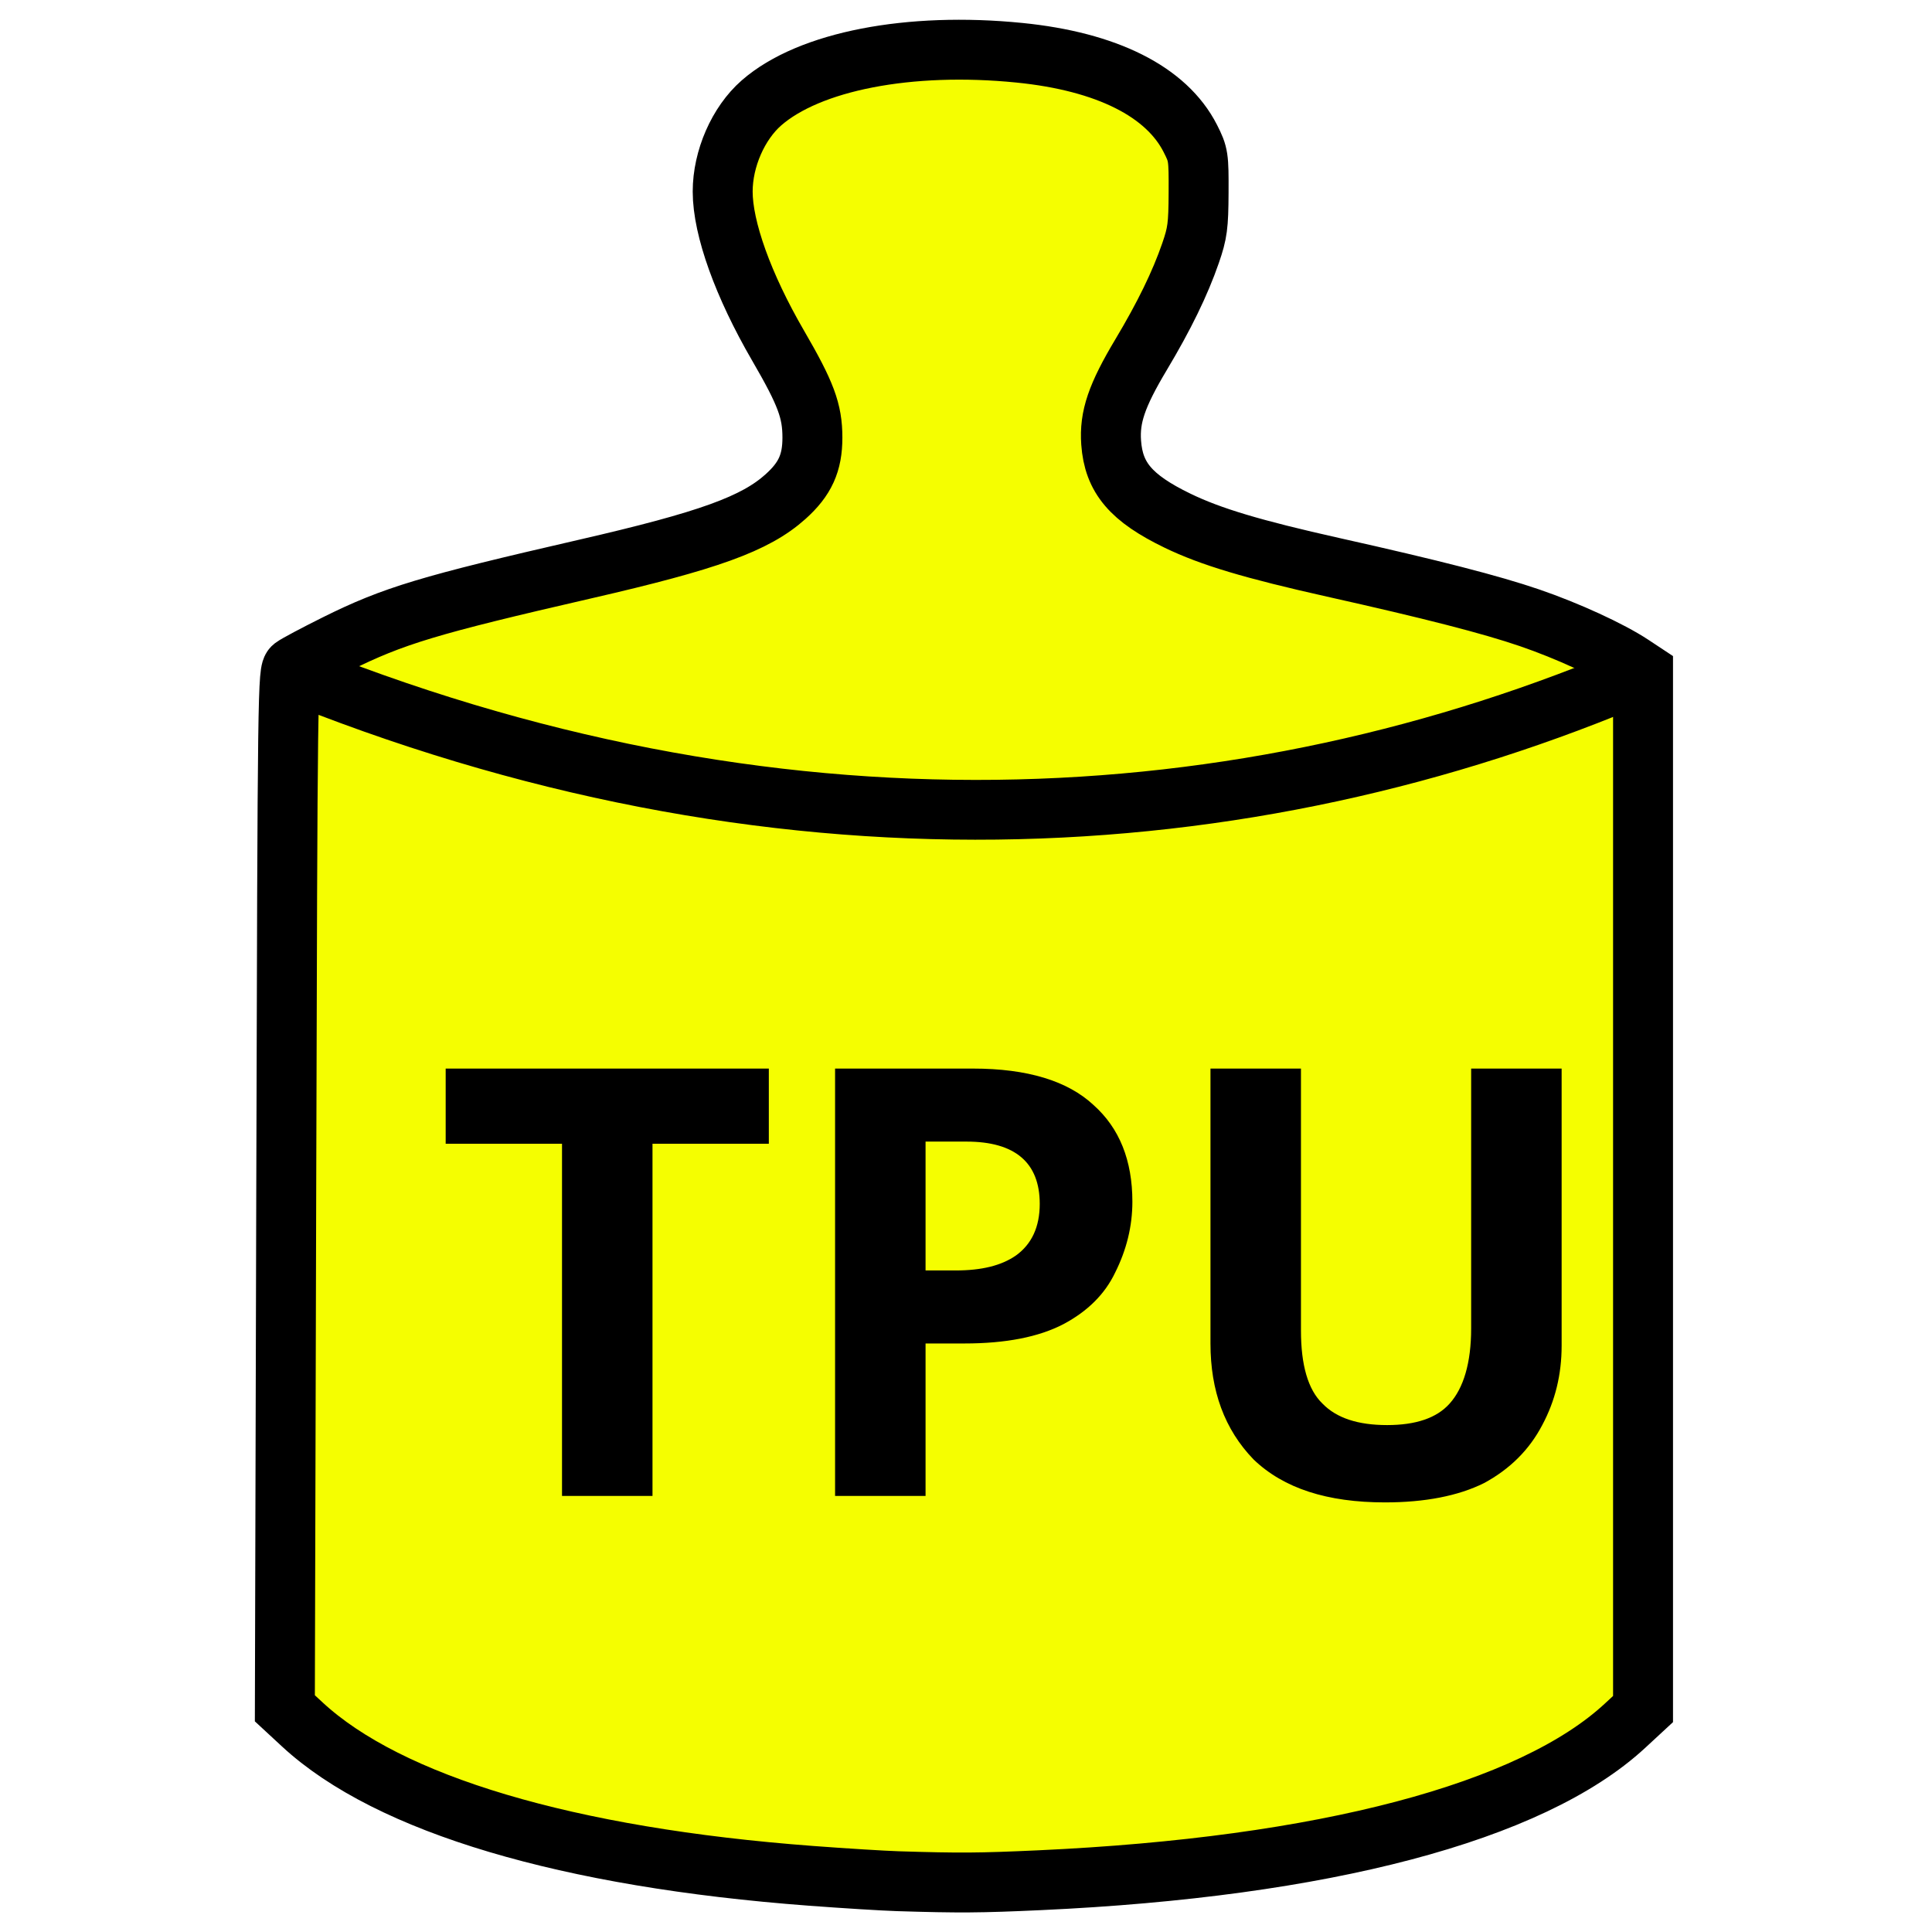
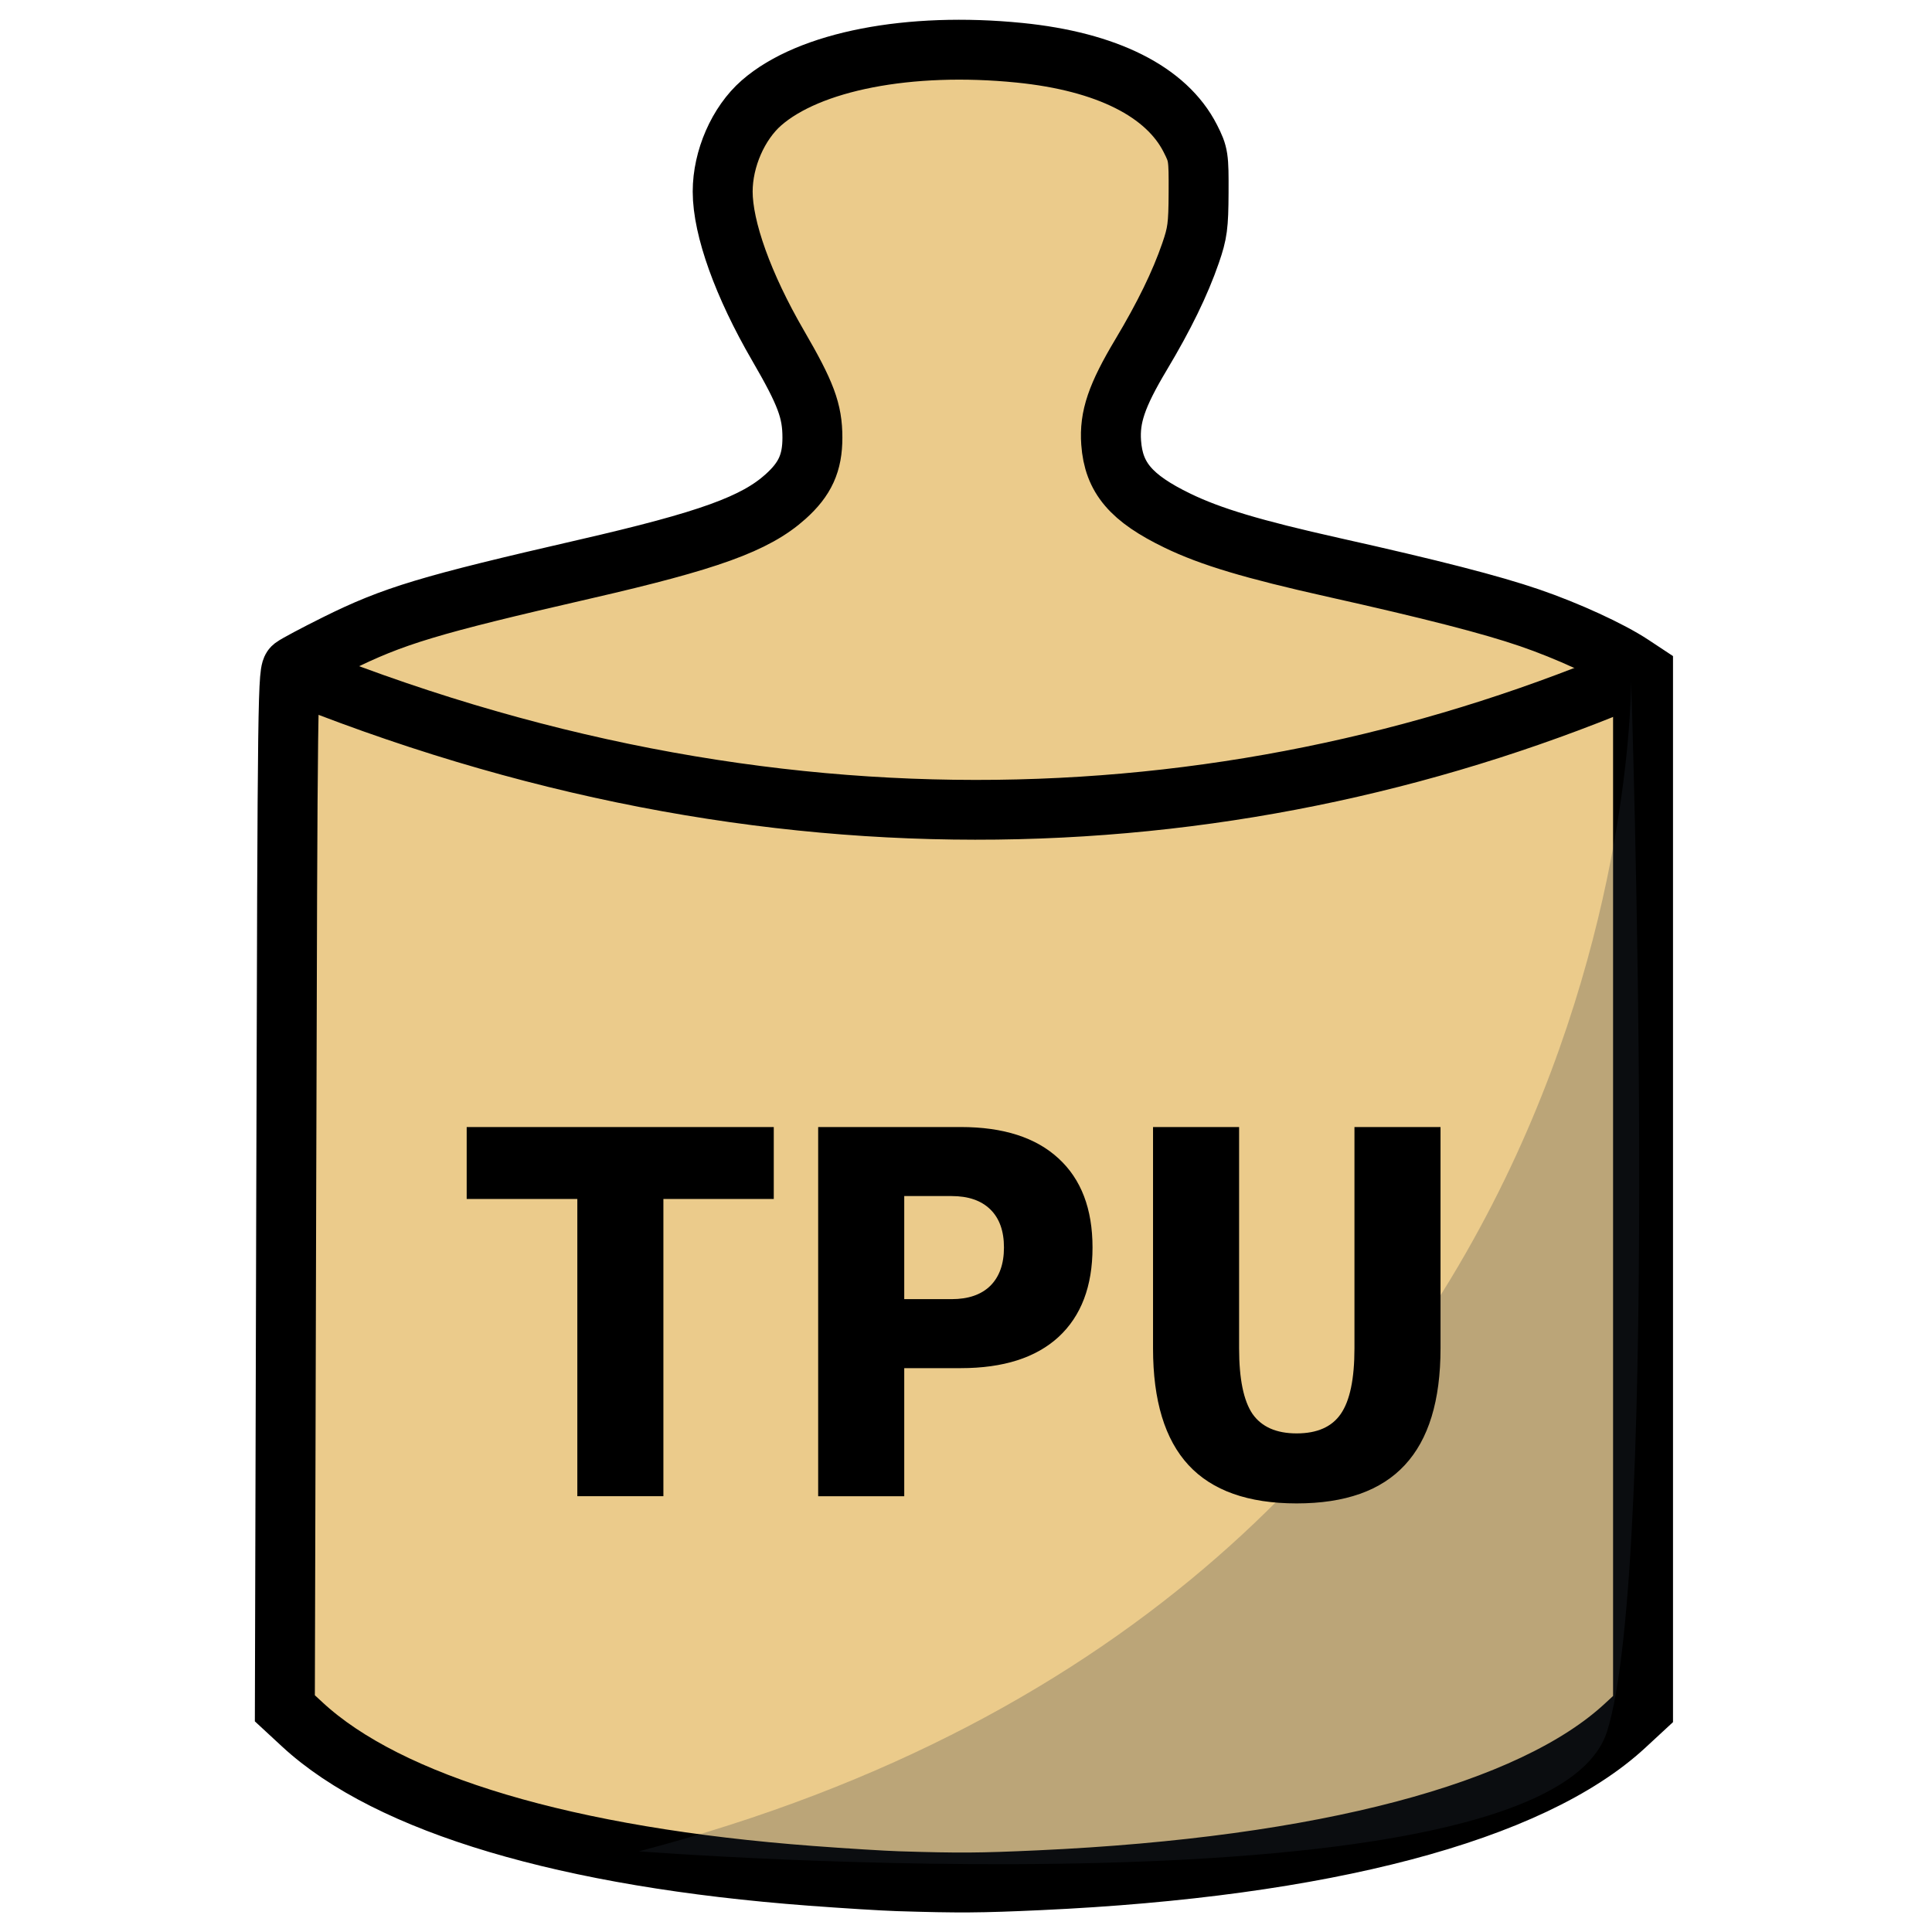
- <svg xmlns="http://www.w3.org/2000/svg" width="64.5mm" height="64.5mm" viewBox="0 0 64.5 64.5">
-   <g transform="translate(-51.41246,-30.277)">
-     <g transform="matrix(4.311373,0,0,4.301027,-174.3522,-101.8033)" style="stroke-width:0.464;stroke-miterlimit:4;stroke-dasharray:none">
-       <g transform="matrix(1.067664,0,0,1.06689,-4.594599,-2.39692)" style="stroke-width:0.435">
-         <path style="fill:#f5fe00;fill-opacity:1;fill-rule:evenodd;stroke:#000000;stroke-width:7.083;stroke-linecap:square;stroke-miterlimit:4;stroke-dasharray:none;stroke-dashoffset:1.701;paint-order:fill markers stroke;stop-color:#000000" d="m 122.149,227.71 c -1.693,-0.053 -6.311,-0.338 -10.261,-0.635 -28.776,-2.16 -49.905,-8.451 -60.108,-17.898 l -2.068,-1.915 0.163,-61.324 c 0.159,-59.884 0.178,-61.336 0.817,-61.829 0.36,-0.277 2.655,-1.5 5.101,-2.716 6.75,-3.358 10.928,-4.618 29.416,-8.871 14.595,-3.358 20.098,-5.349 23.676,-8.566 2.311,-2.077 3.174,-3.976 3.174,-6.976 0,-3.16 -0.765,-5.212 -4.058,-10.885 -4.123,-7.104 -6.546,-13.845 -6.546,-18.215 0,-3.885 1.835,-8.083 4.585,-10.489 5.646,-4.939 17.47,-7.237 30.501,-5.927 10.297,1.035 17.372,4.59 20.184,10.141 0.954,1.883 0.996,2.16 0.975,6.415 -0.019,3.914 -0.133,4.769 -0.951,7.139 -1.233,3.573 -3.112,7.434 -5.843,12.004 -2.89,4.836 -3.756,7.382 -3.54,10.406 0.297,4.158 2.348,6.571 7.846,9.236 3.914,1.897 8.903,3.392 18.415,5.52 11.647,2.605 18.61,4.396 23.187,5.964 4.467,1.53 9.508,3.847 12.096,5.56 l 1.316,0.871 v 61.315 61.315 l -2.138,1.98 c -11.055,10.238 -35.636,16.728 -69.179,18.265 -7.119,0.326 -9.455,0.342 -16.76,0.115 z" transform="matrix(0.0613687,0,0,0.06151632,52.36491,30.70903)" />
-         <path style="fill:none;stroke:#000000;stroke-width:0.435;stroke-linecap:butt;stroke-linejoin:miter;stroke-miterlimit:4;stroke-dasharray:none;stroke-opacity:1;paint-order:fill markers stroke" d="m 55.395,35.892 c 3.551,1.461 6.98,1.274 9.871,0.029" />
-         <text style="font-weight:600;font-size:4.361px;line-height:1.25;font-family:'Segoe UI';-inkscape-font-specification:'Segoe UI Semi-Bold';letter-spacing:0px;stroke-width:0.025" x="56.488" y="41.916">TPU</text>
-       </g>
-     </g>
-   </g>
+ <svg xmlns="http://www.w3.org/2000/svg" width="64.5mm" height="64.5mm" viewBox="0 0 64.5 64.5" version="1.1" id="svg3">
+   <defs id="defs3" />
+   <path style="stroke-width:7.083;stroke-miterlimit:4;stroke-dasharray:none;fill:#ebcb8b;fill-opacity:1;fill-rule:evenodd;stroke:#000000;stroke-linecap:square;stroke-dashoffset:1.701;paint-order:fill markers stroke;stop-color:#000000" d="m 122.149,227.71 c -1.693,-0.053 -6.311,-0.338 -10.261,-0.635 -28.776,-2.16 -49.905,-8.451 -60.108,-17.898 l -2.068,-1.915 0.163,-61.324 c 0.159,-59.884 0.178,-61.336 0.817,-61.829 0.36,-0.277 2.655,-1.5 5.101,-2.716 6.75,-3.358 10.928,-4.618 29.416,-8.871 14.595,-3.358 20.098,-5.349 23.676,-8.566 2.311,-2.077 3.174,-3.976 3.174,-6.976 0,-3.16 -0.765,-5.212 -4.058,-10.885 -4.123,-7.104 -6.546,-13.845 -6.546,-18.215 0,-3.885 1.835,-8.083 4.585,-10.489 5.646,-4.939 17.47,-7.237 30.501,-5.927 10.297,1.035 17.372,4.59 20.184,10.141 0.954,1.883 0.996,2.16 0.975,6.415 -0.019,3.914 -0.133,4.769 -0.951,7.139 -1.233,3.573 -3.112,7.434 -5.843,12.004 -2.89,4.836 -3.756,7.382 -3.54,10.406 0.297,4.158 2.348,6.571 7.846,9.236 3.914,1.897 8.903,3.392 18.415,5.52 11.647,2.605 18.61,4.396 23.187,5.964 4.467,1.53 9.508,3.847 12.096,5.56 l 1.316,0.871 v 61.315 61.315 l -2.138,1.98 c -11.055,10.238 -35.636,16.728 -69.179,18.265 -7.119,0.326 -9.455,0.342 -16.76,0.115 z" transform="matrix(0.2824861,0,0,0.2822814,-4.532911,-1.474308)" id="path1" />
+   <path style="stroke-width:0.435;stroke-miterlimit:4;stroke-dasharray:none;fill:none;stroke:#000000;stroke-linecap:butt;stroke-linejoin:miter;stroke-opacity:1;paint-order:fill markers stroke" d="m 55.395,35.892 c 3.551,1.461 6.98,1.274 9.871,0.029" id="path2" transform="matrix(4.603097,0,0,4.588724,-245.5737,-142.3896)" />
+   <path style="fill:#2e3440;fill-opacity:0.252;stroke:none;stroke-width:2;stroke-linecap:round;stroke-linejoin:round;stroke-miterlimit:20.3;paint-order:markers fill stroke" d="m 21.33,61.806 c 33.415,-8.736 33.124,-39.093 33.124,-39.093 0,0 0.987,29.423 -0.801,35.089 -2.01,6.371 -32.323,4.004 -32.323,4.004 z" id="path3" />
+   <path d="m 15.556,37.685 h 10.236 v 2.406 h -3.679 v 9.938 h -2.869 v -9.938 h -3.688 z m 11.716,0 h 4.754 q 2.125,0 3.258,1.05 1.133,1.042 1.133,2.977 0,1.943 -1.133,2.993 -1.133,1.042 -3.258,1.042 h -1.885 v 4.283 h -2.869 z m 2.869,2.307 v 3.448 h 1.579 q 0.835,0 1.29,-0.446 0.455,-0.455 0.455,-1.282 0,-0.827 -0.455,-1.273 -0.455,-0.446 -1.29,-0.446 z m 8.293,-2.307 h 2.869 v 7.4 q 0,1.53 0.446,2.191 0.455,0.653 1.472,0.653 1.025,0 1.472,-0.653 0.455,-0.661 0.455,-2.191 v -7.4 h 2.869 v 7.4 q 0,2.621 -1.191,3.903 -1.182,1.282 -3.605,1.282 -2.423,0 -3.605,-1.282 -1.182,-1.282 -1.182,-3.903 z" id="text2" style="font-weight:bold;font-stretch:semi-condensed;font-size:16.933px;line-height:1.25;font-family:'DejaVu Sans';-inkscape-font-specification:'DejaVu Sans Bold Semi-Condensed';letter-spacing:0px;stroke-width:0.115" transform="scale(1.001565,0.9984376)" aria-label="TPU" />
</svg>
